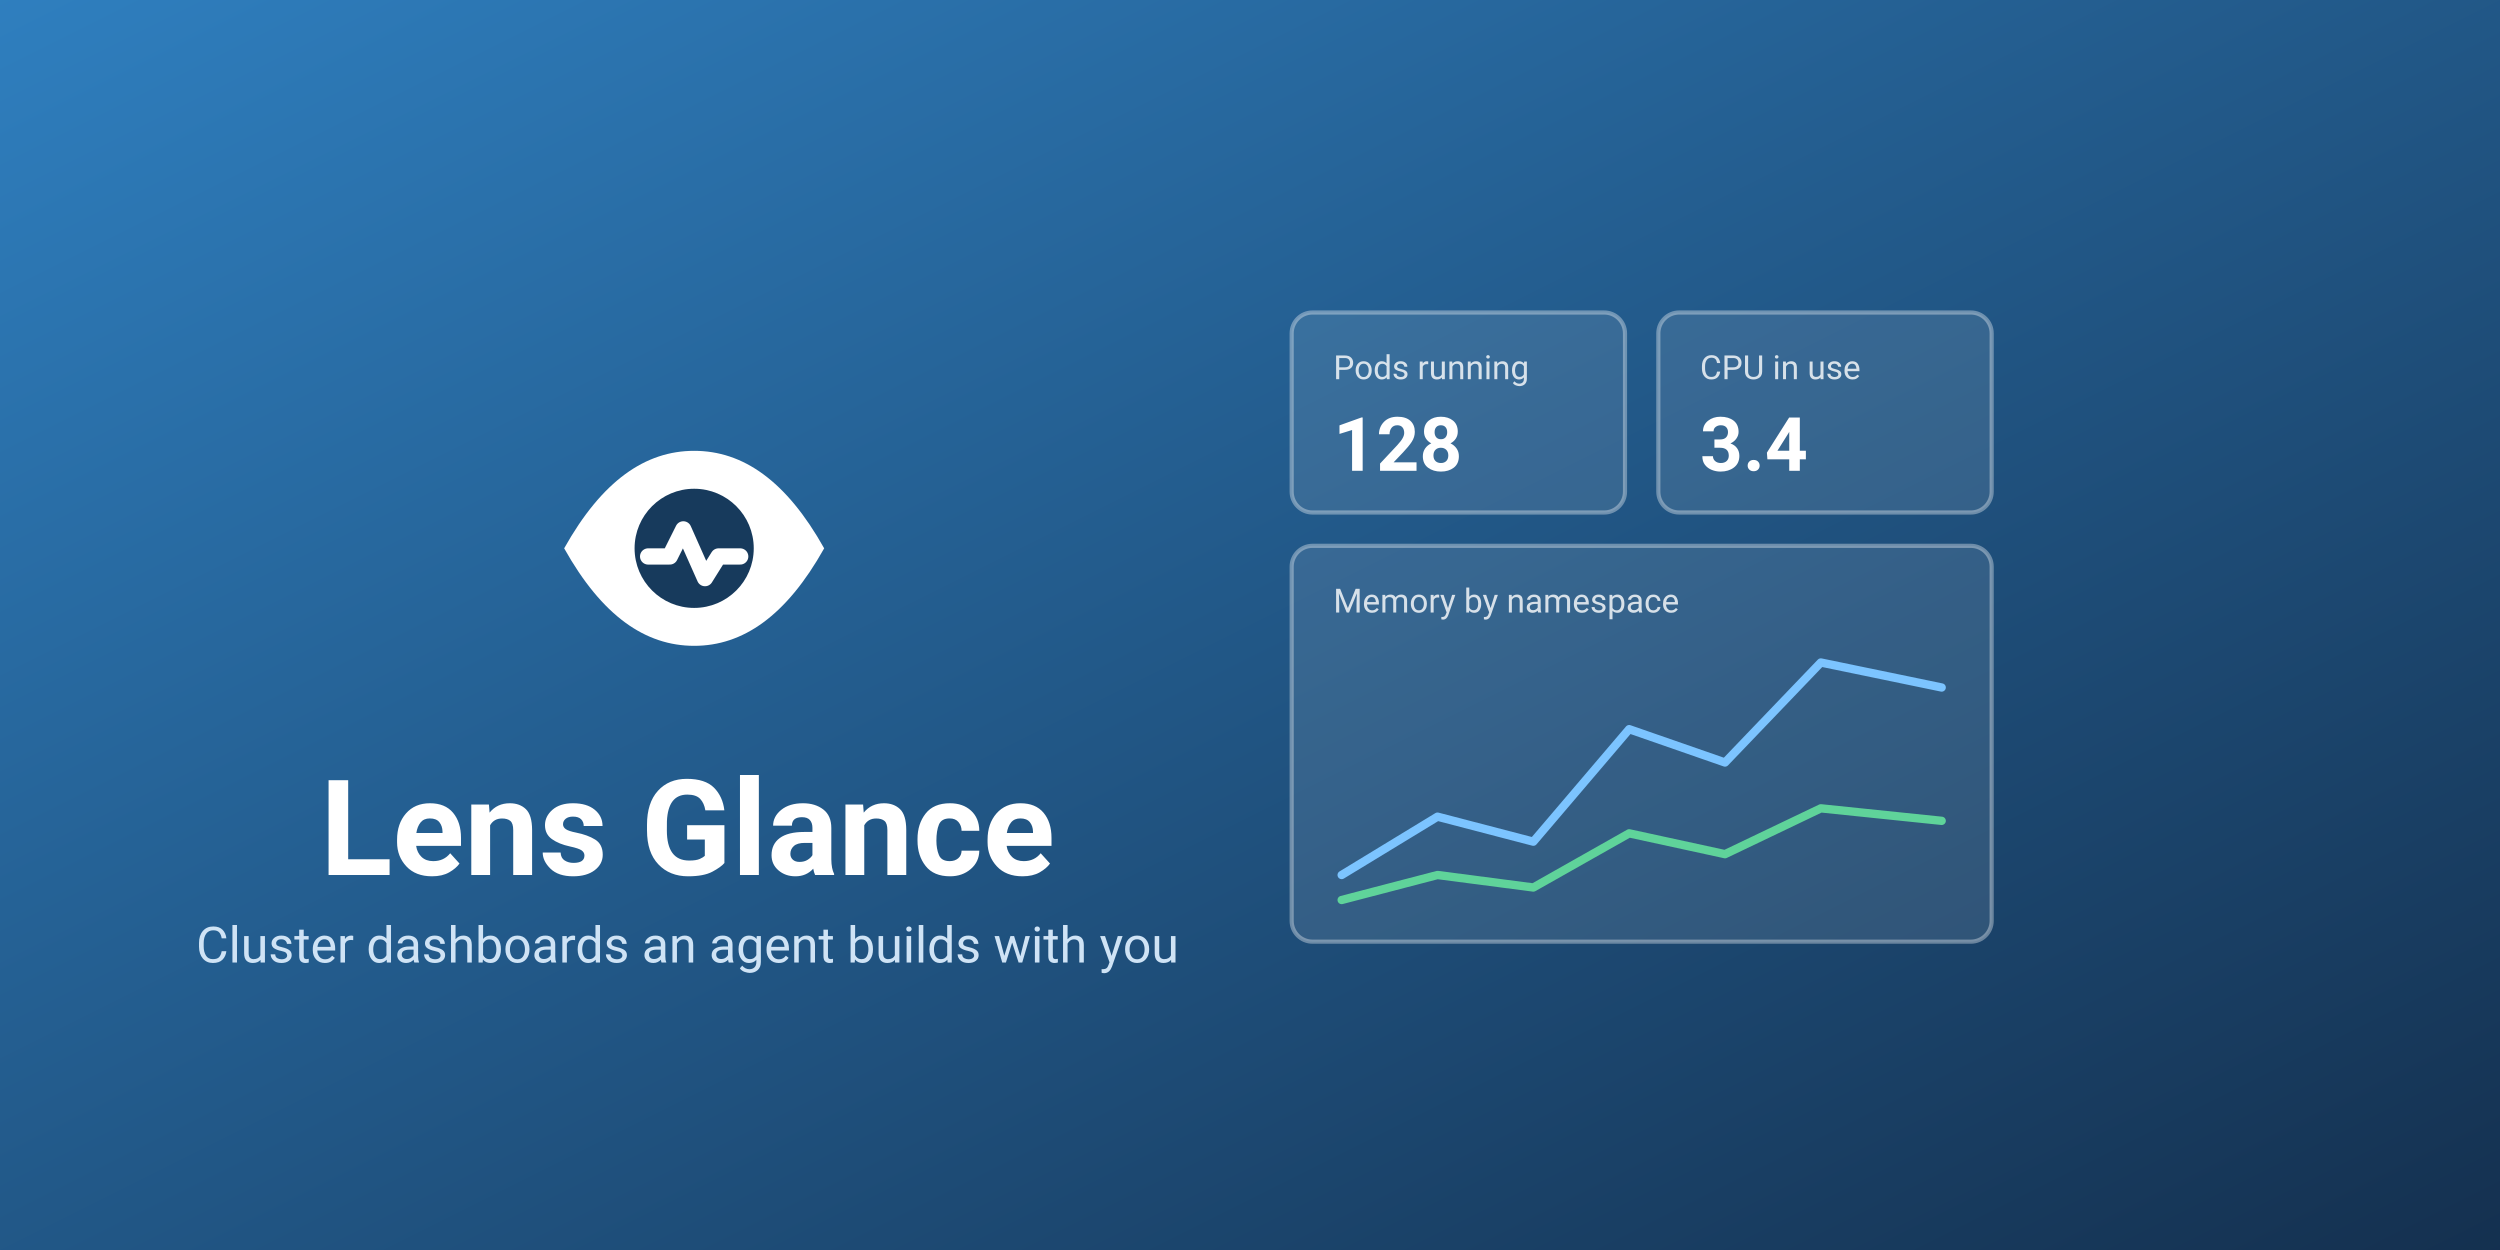
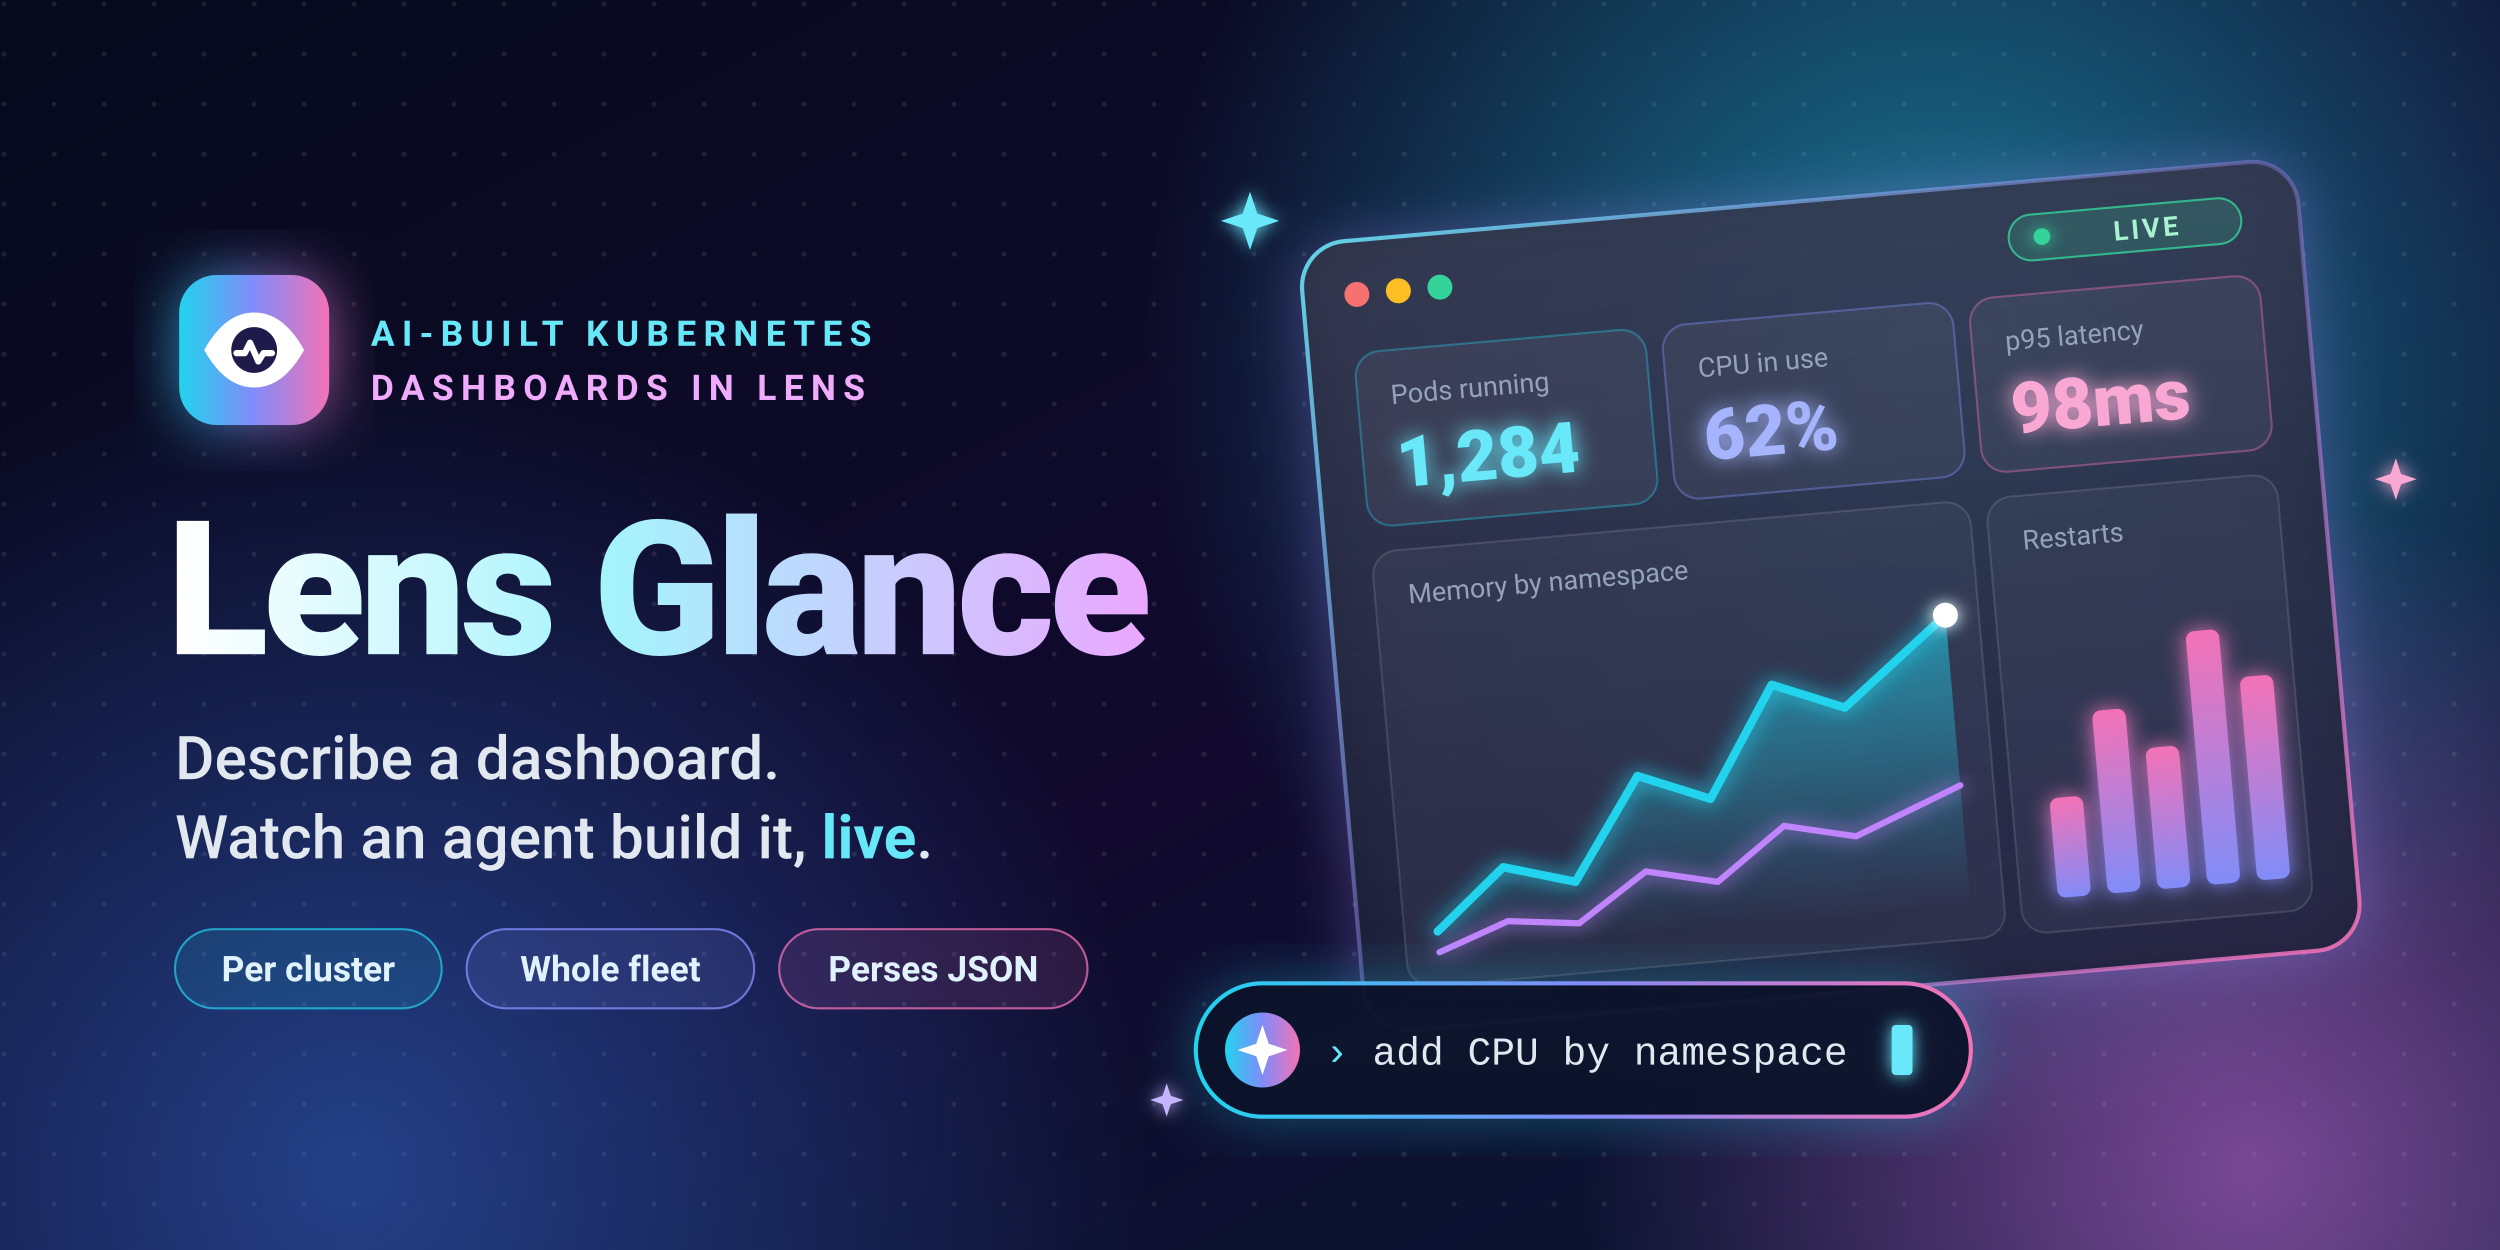
- <svg xmlns="http://www.w3.org/2000/svg" viewBox="0 0 1200 600" width="1200" height="600">
+ <svg xmlns="http://www.w3.org/2000/svg" viewBox="0 0 1200 600" width="960" height="480">
  <defs>
-     <linearGradient id="background" x1="0" y1="0" x2="1" y2="1">
-       <stop offset="0" stop-color="#2f7fbf" />
-       <stop offset="1" stop-color="#14304f" />
+     <linearGradient id="night" x1="0" y1="0" x2="1" y2="1">
+       <stop offset="0" stop-color="#060a1c" />
+       <stop offset="0.55" stop-color="#110a2e" />
+       <stop offset="1" stop-color="#071a33" />
    </linearGradient>
+     <radialGradient id="glow-cyan" cx="0.5" cy="0.5" r="0.5">
+       <stop offset="0" stop-color="#22d3ee" stop-opacity="0.55" />
+       <stop offset="1" stop-color="#22d3ee" stop-opacity="0" />
+     </radialGradient>
+     <radialGradient id="glow-pink" cx="0.5" cy="0.5" r="0.5">
+       <stop offset="0" stop-color="#e879f9" stop-opacity="0.5" />
+       <stop offset="1" stop-color="#e879f9" stop-opacity="0" />
+     </radialGradient>
+     <radialGradient id="glow-blue" cx="0.5" cy="0.5" r="0.5">
+       <stop offset="0" stop-color="#3b82f6" stop-opacity="0.45" />
+       <stop offset="1" stop-color="#3b82f6" stop-opacity="0" />
+     </radialGradient>
+     <linearGradient id="wordmark" x1="0" y1="0" x2="1" y2="0">
+       <stop offset="0" stop-color="#ffffff" />
+       <stop offset="0.45" stop-color="#a5f3fc" />
+       <stop offset="1" stop-color="#e9a8ff" />
+     </linearGradient>
+     <linearGradient id="neon" x1="0" y1="0" x2="1" y2="0">
+       <stop offset="0" stop-color="#22d3ee" />
+       <stop offset="0.5" stop-color="#818cf8" />
+       <stop offset="1" stop-color="#f472b6" />
+     </linearGradient>
+     <linearGradient id="area" x1="0" y1="0" x2="0" y2="1">
+       <stop offset="0" stop-color="#22d3ee" stop-opacity="0.55" />
+       <stop offset="1" stop-color="#22d3ee" stop-opacity="0" />
+     </linearGradient>
+     <linearGradient id="bar" x1="0" y1="1" x2="0" y2="0">
+       <stop offset="0" stop-color="#818cf8" />
+       <stop offset="1" stop-color="#f472b6" />
+     </linearGradient>
+     <linearGradient id="glass" x1="0" y1="0" x2="0" y2="1">
+       <stop offset="0" stop-color="#ffffff" stop-opacity="0.13" />
+       <stop offset="1" stop-color="#ffffff" stop-opacity="0.04" />
+     </linearGradient>
+     <linearGradient id="rim" x1="0" y1="0" x2="1" y2="1">
+       <stop offset="0" stop-color="#67e8f9" stop-opacity="0.9" />
+       <stop offset="0.5" stop-color="#a78bfa" stop-opacity="0.35" />
+       <stop offset="1" stop-color="#f472b6" stop-opacity="0.9" />
+     </linearGradient>
+     <pattern id="dots" width="24" height="24" patternUnits="userSpaceOnUse">
+       <circle cx="2" cy="2" r="1.2" fill="#ffffff" fill-opacity="0.09" />
+     </pattern>
+     <filter id="neon-glow" x="-20%" y="-20%" width="140%" height="140%">
+       <feGaussianBlur stdDeviation="5" result="blur" />
+       <feMerge>
+         <feMergeNode in="blur" />
+         <feMergeNode in="SourceGraphic" />
+       </feMerge>
+     </filter>
+     <filter id="dot-glow" x="-300%" y="-300%" width="700%" height="700%">
+       <feGaussianBlur stdDeviation="4" result="blur" />
+       <feMerge>
+         <feMergeNode in="blur" />
+         <feMergeNode in="SourceGraphic" />
+       </feMerge>
+     </filter>
+     <filter id="soft-glow" x="-30%" y="-30%" width="160%" height="160%">
+       <feGaussianBlur stdDeviation="14" />
+     </filter>
  </defs>
-   <rect width="1200" height="600" fill="url(#background)" />
-   <g transform="translate(250 180) scale(2.6)">
-     <path fill="#ffffff" d="M8 32C15 19.5 23 14 32 14s17 5.5 24 18c-7 12.5-15 18-24 18S15 44.5 8 32z" />
-     <circle cx="32" cy="32" r="11" fill="#173a5c" />
-     <path fill="none" stroke="#ffffff" stroke-width="3" stroke-linecap="round" stroke-linejoin="round" d="M23.5 33.5h4l2.5-5 4 9 2.5-4h4" />
+   <rect width="1200" height="600" fill="url(#night)" />
+   <rect width="1200" height="600" fill="url(#dots)" />
+   <circle cx="930" cy="170" r="380" fill="url(#glow-cyan)" />
+   <circle cx="1080" cy="560" r="320" fill="url(#glow-pink)" />
+   <circle cx="170" cy="560" r="380" fill="url(#glow-blue)" />
+   <g transform="translate(86 132)">
+     <rect width="72" height="72" rx="18" fill="url(#neon)" filter="url(#soft-glow)" opacity="0.7" />
+     <rect width="72" height="72" rx="18" fill="url(#neon)" />
+     <g transform="translate(4 4) scale(1)">
+       <path fill="#ffffff" d="M8 32C15 19.5 23 14 32 14s17 5.5 24 18c-7 12.5-15 18-24 18S15 44.5 8 32z" />
+       <circle cx="32" cy="32" r="11" fill="#1e1b4b" />
+       <path fill="none" stroke="#ffffff" stroke-width="3" stroke-linecap="round" stroke-linejoin="round" d="M23.5 33.5h4l2.5-5 4 9 2.5-4h4" />
+     </g>
  </g>
-   <text x="330" y="420" text-anchor="middle" font-family="-apple-system, 'Segoe UI', Roboto, sans-serif" font-size="64" font-weight="700" fill="#ffffff">Lens Glance</text>
-   <text x="330" y="462" text-anchor="middle" font-family="-apple-system, 'Segoe UI', Roboto, sans-serif" font-size="24" fill="#cfe3f5">Cluster dashboards an agent builds with you</text>
-   <g fill="#ffffff" fill-opacity="0.1" stroke="#ffffff" stroke-opacity="0.35" stroke-width="2">
-     <rect x="620" y="150" width="160" height="96" rx="10" />
-     <rect x="796" y="150" width="160" height="96" rx="10" />
-     <rect x="620" y="262" width="336" height="190" rx="10" />
+   <g font-family="-apple-system, 'SF Pro Display', 'Segoe UI', Roboto, Helvetica, Arial, sans-serif">
+     <text x="178" y="166" font-size="17" font-weight="700" letter-spacing="3.5" fill="#67e8f9">AI-BUILT KUBERNETES</text>
+     <text x="178" y="192" font-size="17" font-weight="700" letter-spacing="3.5" fill="#f0abfc">DASHBOARDS IN LENS</text>
+     <text x="80" y="314" font-size="90" font-weight="800" letter-spacing="-2.5" fill="url(#wordmark)">Lens Glance</text>
+     <text x="84" y="374" font-size="29" font-weight="500" fill="#e2e8f0">Describe a dashboard.</text>
+     <text x="84" y="412" font-size="29" font-weight="500" fill="#e2e8f0">Watch an agent build it, <tspan fill="#67e8f9" font-weight="700">live</tspan>.</text>
  </g>
-   <g font-family="-apple-system, 'Segoe UI', Roboto, sans-serif" fill="#ffffff">
-     <text x="640" y="182" font-size="16" fill-opacity="0.8">Pods running</text>
-     <text x="640" y="226" font-size="36" font-weight="700">128</text>
-     <text x="816" y="182" font-size="16" fill-opacity="0.8">CPU in use</text>
-     <text x="816" y="226" font-size="36" font-weight="700">3.4</text>
-     <text x="640" y="294" font-size="16" fill-opacity="0.8">Memory by namespace</text>
+   <g font-family="-apple-system, 'SF Pro Text', 'Segoe UI', Roboto, Helvetica, Arial, sans-serif" font-size="17" font-weight="600" fill="#e0f2fe">
+     <rect x="84" y="446" width="128" height="38" rx="19" fill="#22d3ee" fill-opacity="0.12" stroke="#22d3ee" stroke-opacity="0.7" />
+     <text x="148" y="471" text-anchor="middle">Per cluster</text>
+     <rect x="224" y="446" width="138" height="38" rx="19" fill="#818cf8" fill-opacity="0.14" stroke="#818cf8" stroke-opacity="0.8" />
+     <text x="293" y="471" text-anchor="middle">Whole fleet</text>
+     <rect x="374" y="446" width="148" height="38" rx="19" fill="#f472b6" fill-opacity="0.12" stroke="#f472b6" stroke-opacity="0.75" />
+     <text x="448" y="471" text-anchor="middle">Perses JSON</text>
  </g>
-   <polyline fill="none" stroke="#7cc4ff" stroke-width="4" stroke-linecap="round" stroke-linejoin="round" points="644,420 690,392 736,404 782,350 828,366 874,318 932,330" />
-   <polyline fill="none" stroke="#5fd39a" stroke-width="4" stroke-linecap="round" stroke-linejoin="round" points="644,432 690,420 736,426 782,400 828,410 874,388 932,394" />
+   <g transform="rotate(-5 880 300)">
+     <rect x="640" y="96" width="480" height="380" rx="22" fill="#a78bfa" opacity="0.35" filter="url(#soft-glow)" />
+     <rect x="640" y="96" width="480" height="380" rx="22" fill="#0b1026" fill-opacity="0.82" />
+     <rect x="640" y="96" width="480" height="380" rx="22" fill="url(#glass)" stroke="url(#rim)" stroke-width="2" />
+     <circle cx="666" cy="122" r="6" fill="#f87171" />
+     <circle cx="686" cy="122" r="6" fill="#fbbf24" />
+     <circle cx="706" cy="122" r="6" fill="#34d399" />
+     <rect x="980" y="112" width="112" height="22" rx="11" fill="#34d399" fill-opacity="0.18" stroke="#34d399" stroke-opacity="0.8" />
+     <circle cx="996" cy="123" r="4" fill="#34d399" filter="url(#dot-glow)" />
+     <text x="1046" y="128" text-anchor="middle" font-family="-apple-system, 'Segoe UI', Roboto, Helvetica, Arial, sans-serif" font-size="13" font-weight="700" letter-spacing="1.5" fill="#a7f3d0">LIVE</text>
+     <g font-family="-apple-system, 'SF Pro Text', 'Segoe UI', Roboto, Helvetica, Arial, sans-serif">
+       <rect x="662" y="150" width="140" height="84" rx="12" fill="#ffffff" fill-opacity="0.05" stroke="#22d3ee" stroke-opacity="0.35" />
+       <text x="678" y="176" font-size="13" fill="#94a3b8">Pods running</text>
+       <text x="678" y="216" font-size="34" font-weight="800" fill="#67e8f9" filter="url(#neon-glow)">1,284</text>
+       <rect x="810" y="150" width="140" height="84" rx="12" fill="#ffffff" fill-opacity="0.05" stroke="#818cf8" stroke-opacity="0.4" />
+       <text x="826" y="176" font-size="13" fill="#94a3b8">CPU in use</text>
+       <text x="826" y="216" font-size="34" font-weight="800" fill="#a5b4fc" filter="url(#neon-glow)">62%</text>
+       <rect x="958" y="150" width="140" height="84" rx="12" fill="#ffffff" fill-opacity="0.05" stroke="#f472b6" stroke-opacity="0.4" />
+       <text x="974" y="176" font-size="13" fill="#94a3b8">p95 latency</text>
+       <text x="974" y="216" font-size="34" font-weight="800" fill="#f9a8d4" filter="url(#neon-glow)">98ms</text>
+       <rect x="662" y="246" width="288" height="210" rx="12" fill="#ffffff" fill-opacity="0.04" stroke="#ffffff" stroke-opacity="0.12" />
+       <text x="678" y="272" font-size="13" fill="#94a3b8">Memory by namespace</text>
+       <rect x="958" y="246" width="140" height="210" rx="12" fill="#ffffff" fill-opacity="0.04" stroke="#ffffff" stroke-opacity="0.12" />
+       <text x="974" y="272" font-size="13" fill="#94a3b8">Restarts</text>
+     </g>
+     <path d="M678 430 L712 402 L746 412 L780 364 L814 378 L848 326 L882 340 L934 300 L934 440 L678 440 Z" fill="url(#area)" />
+     <polyline fill="none" stroke="#22d3ee" stroke-width="4" stroke-linecap="round" stroke-linejoin="round" filter="url(#neon-glow)" points="678,430 712,402 746,412 780,364 814,378 848,326 882,340 934,300" />
+     <polyline fill="none" stroke="#c084fc" stroke-width="3" stroke-linecap="round" stroke-linejoin="round" filter="url(#neon-glow)" points="678,440 712,428 746,432 780,410 814,418 848,394 882,402 934,382" />
+     <circle cx="934" cy="300" r="6" fill="#ffffff" filter="url(#dot-glow)" />
+     <g fill="url(#bar)" filter="url(#neon-glow)">
+       <rect x="976" y="392" width="16" height="48" rx="4" />
+       <rect x="1000" y="352" width="16" height="88" rx="4" />
+       <rect x="1024" y="372" width="16" height="68" rx="4" />
+       <rect x="1048" y="318" width="16" height="122" rx="4" />
+       <rect x="1072" y="342" width="16" height="98" rx="4" />
+     </g>
+   </g>
+   <g transform="translate(574 472)">
+     <rect width="372" height="64" rx="32" fill="#22d3ee" opacity="0.35" filter="url(#soft-glow)" />
+     <rect width="372" height="64" rx="32" fill="#0b1026" fill-opacity="0.92" stroke="url(#neon)" stroke-width="2" />
+     <circle cx="32" cy="32" r="18" fill="url(#neon)" />
+     <path fill="#ffffff" d="M32 20l3 9 9 3-9 3-3 9-3-9-9-3 9-3z" />
+     <text x="62" y="39" font-family="'SF Mono', Menlo, Consolas, 'Liberation Mono', monospace" font-size="19" fill="#e2e8f0">
+       <tspan fill="#67e8f9">›</tspan> add CPU by namespace</text>
+     <rect x="334" y="20" width="10" height="24" rx="2" fill="#67e8f9" filter="url(#dot-glow)" />
+   </g>
+   <g filter="url(#dot-glow)">
+     <path fill="#67e8f9" d="M600 92l3.5 10.5L614 106l-10.5 3.5L600 120l-3.5-10.5L586 106l10.5-3.5z" />
+     <path fill="#f9a8d4" d="M1150 220l2.5 7.5 7.5 2.5-7.5 2.5-2.5 7.5-2.5-7.5-7.5-2.5 7.5-2.5z" />
+     <path fill="#c4b5fd" d="M560 520l2 6 6 2-6 2-2 6-2-6-6-2 6-2z" />
+   </g>
</svg>
